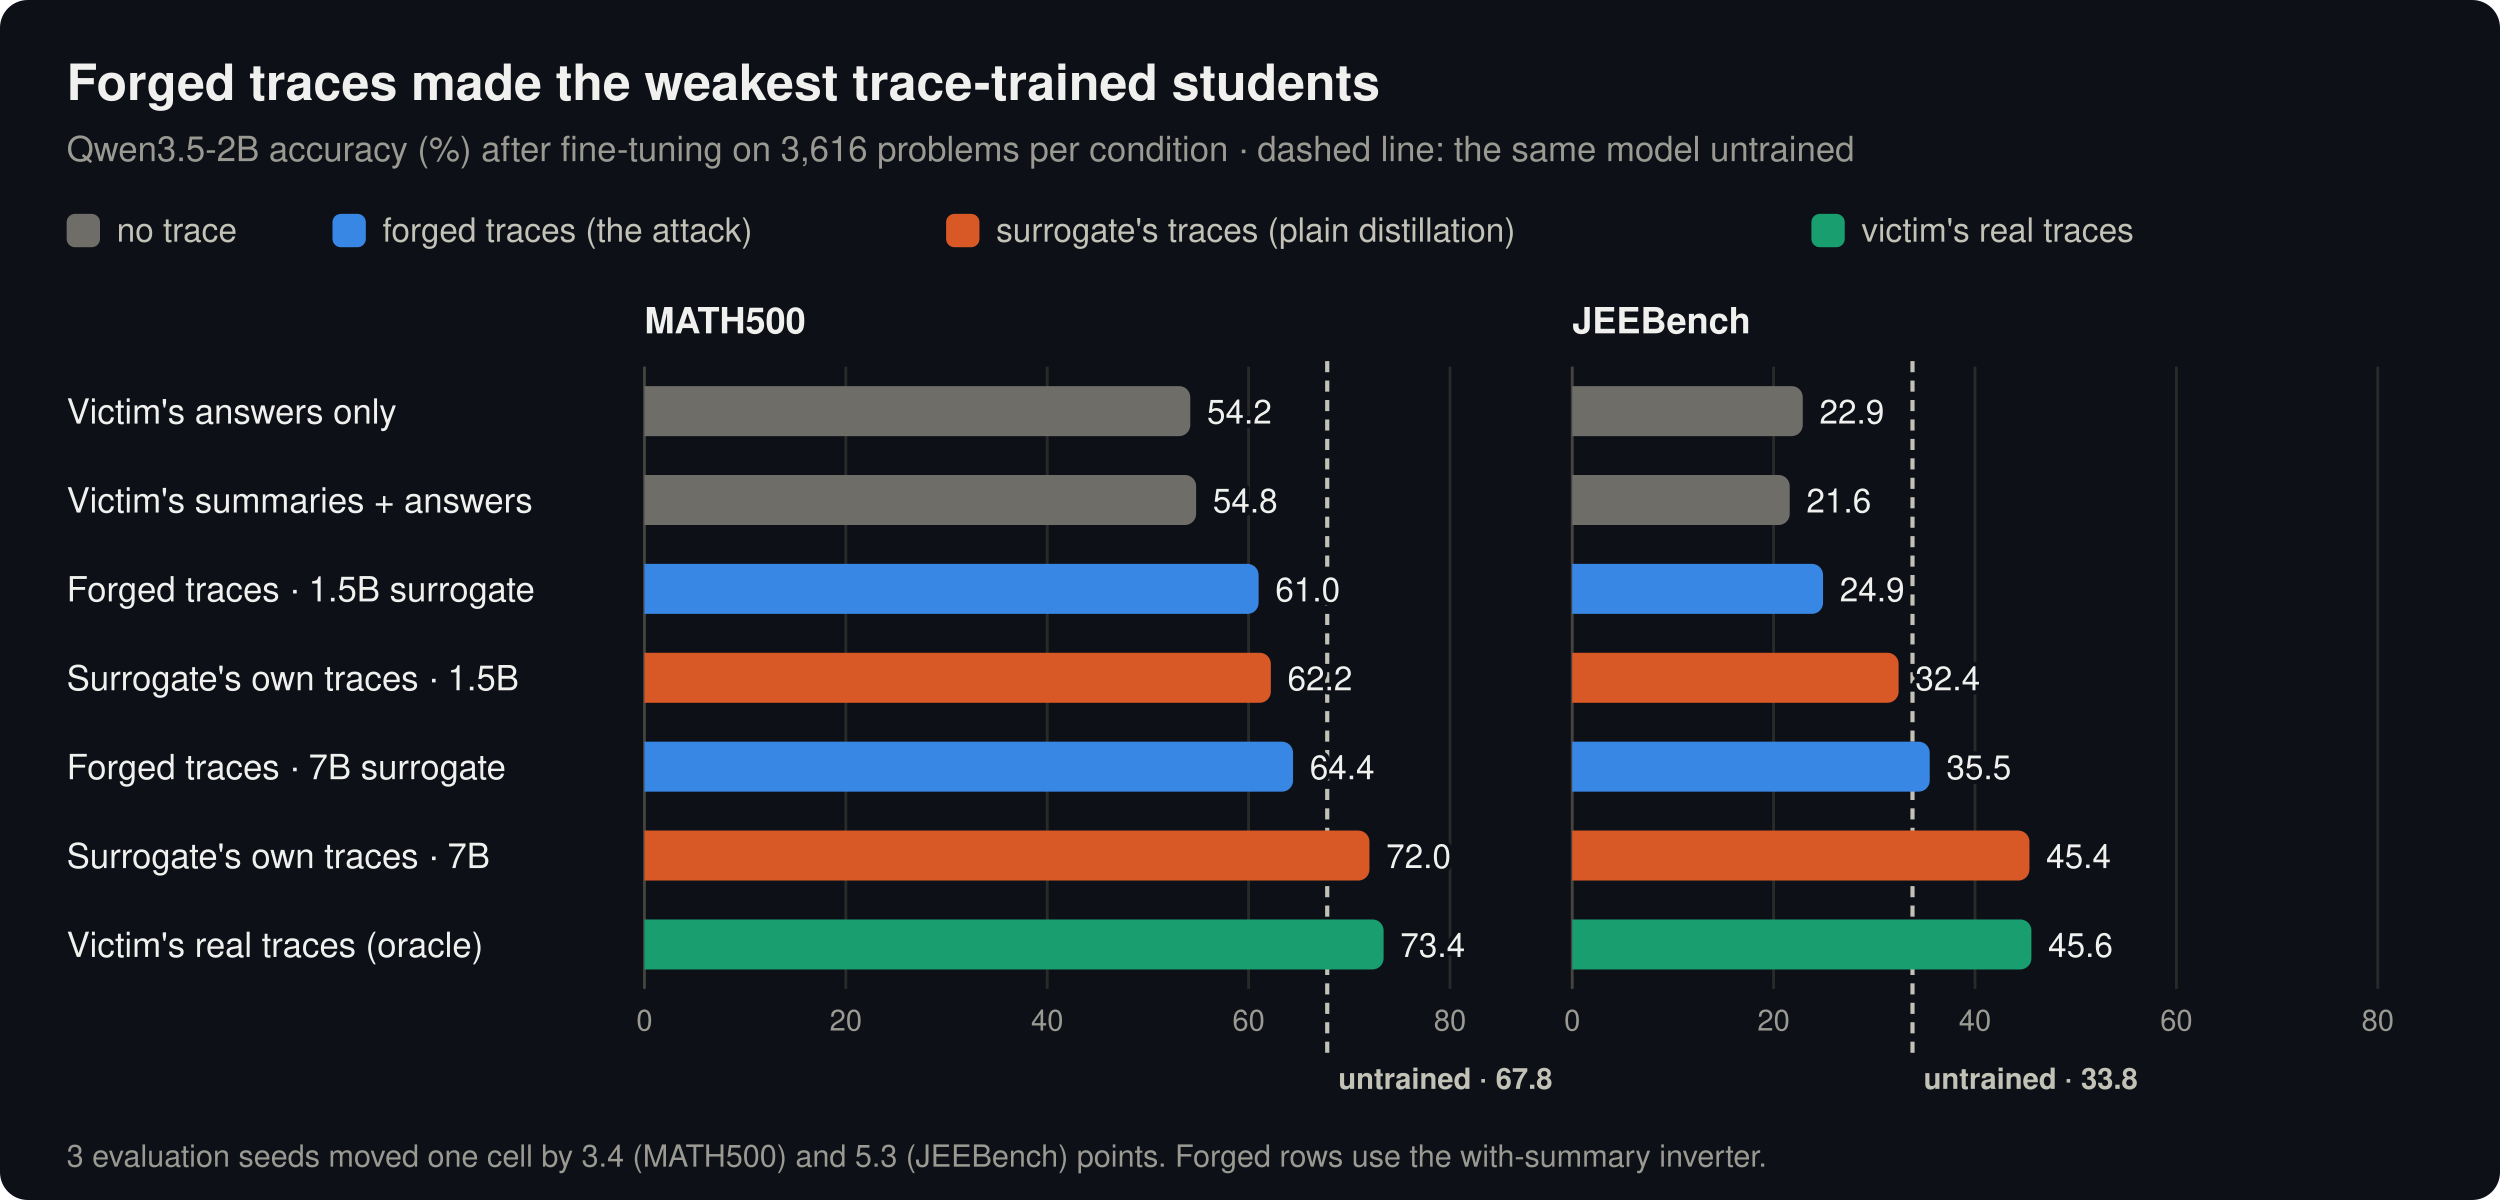
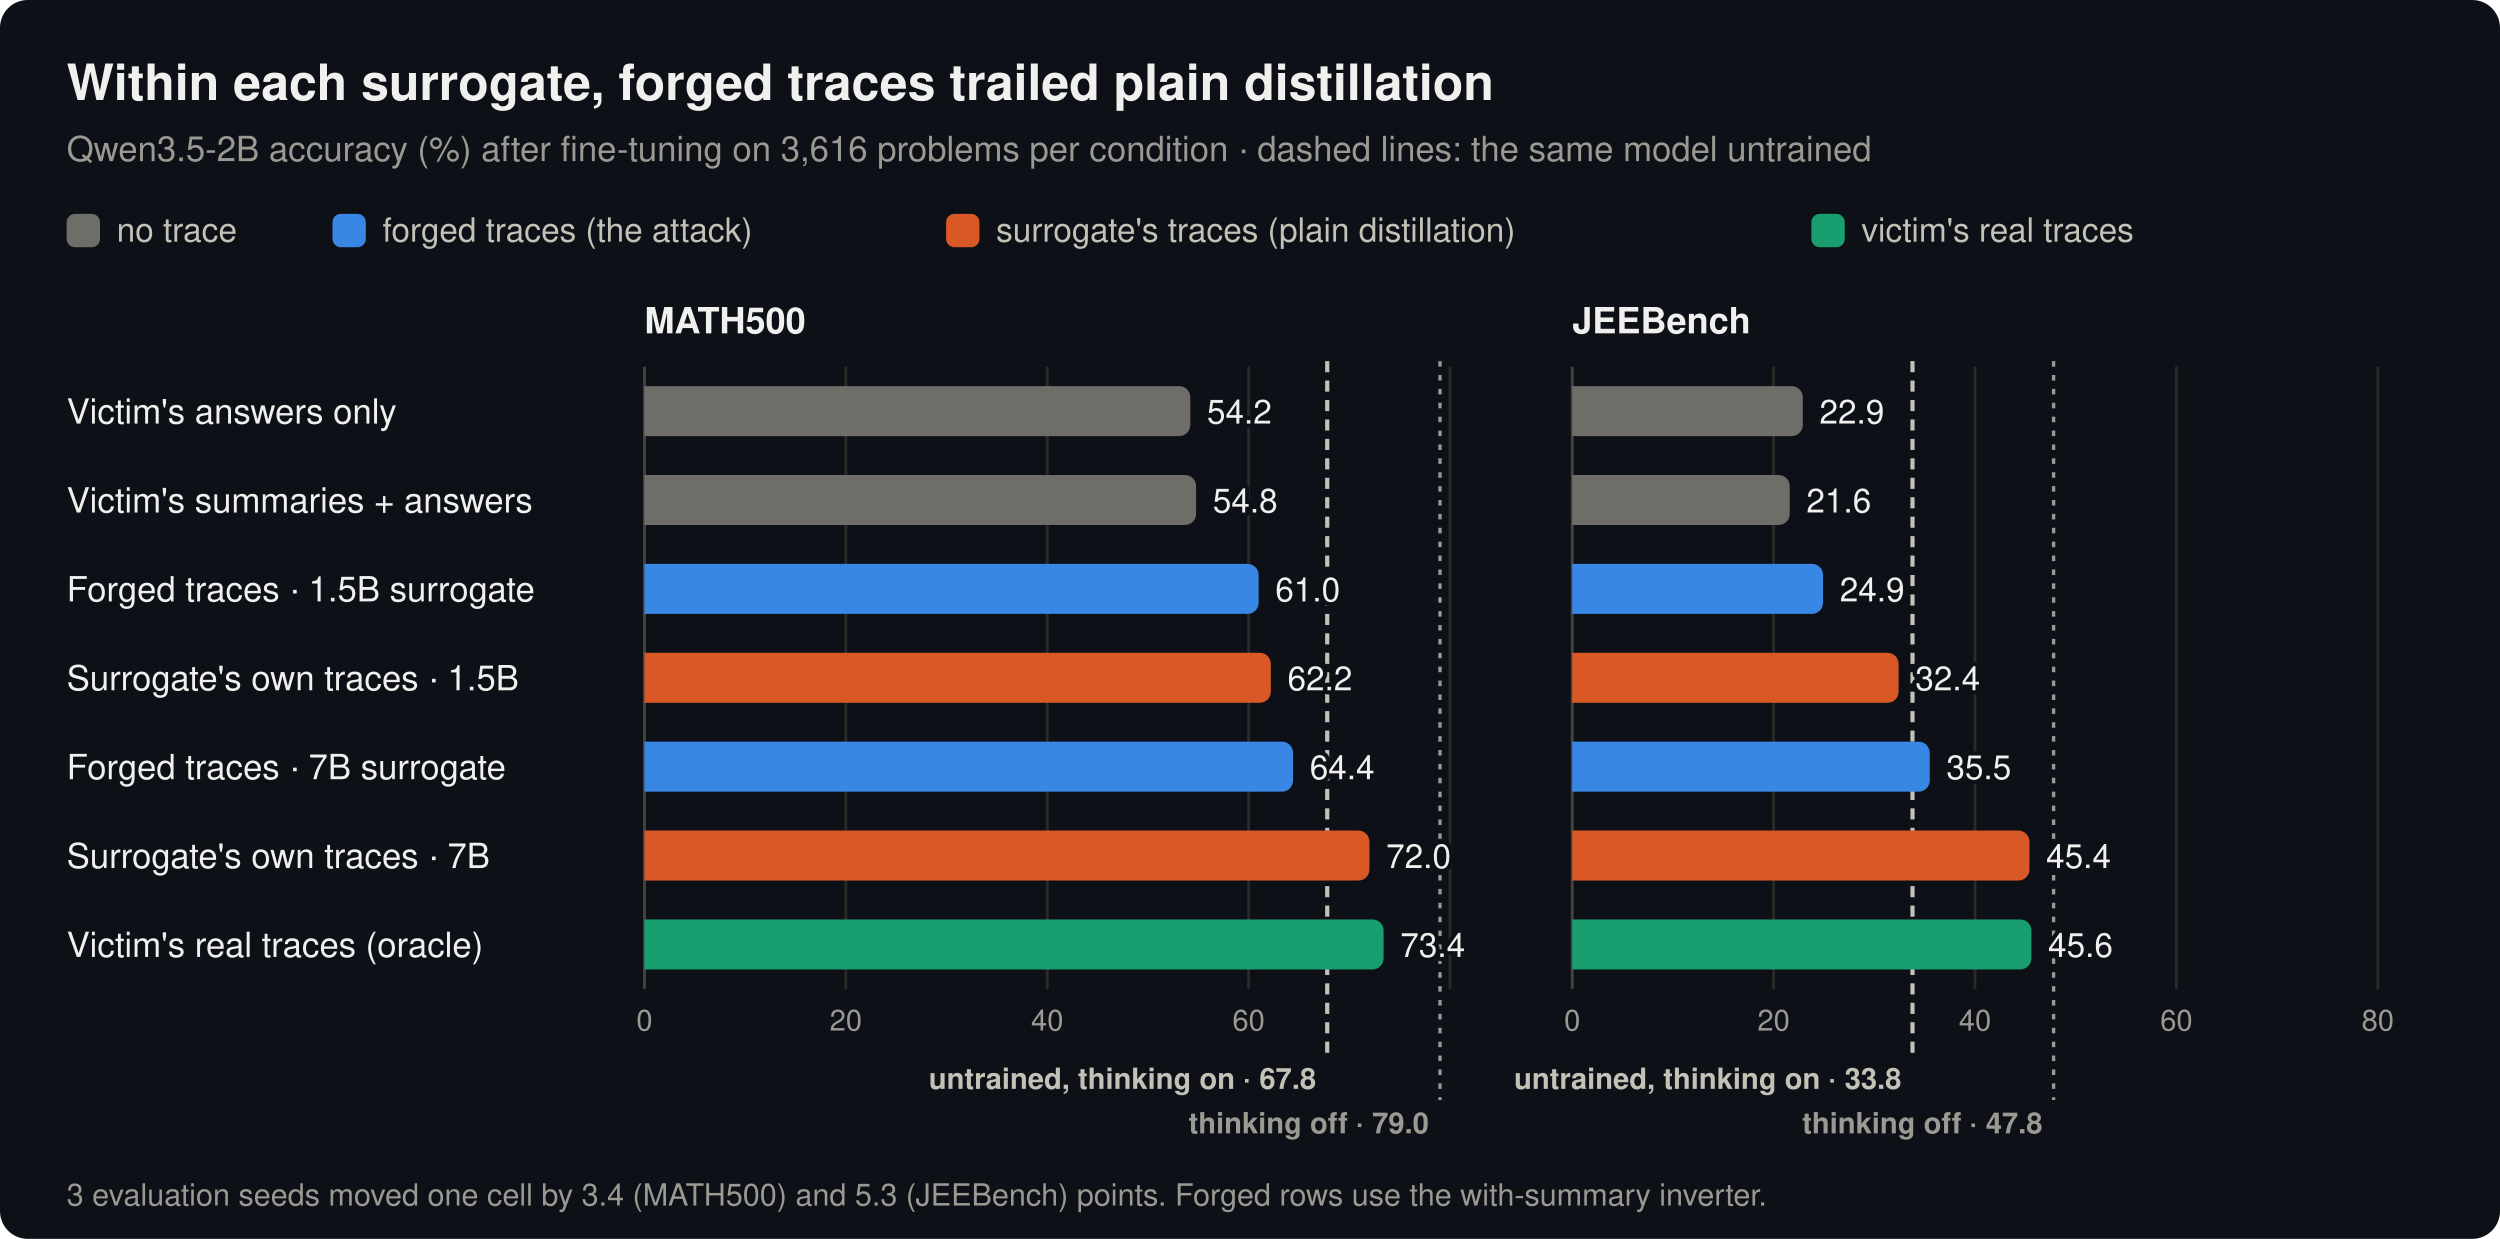
- <svg xmlns="http://www.w3.org/2000/svg" width="900" height="432" viewBox="0 0 900 432" role="img" aria-label="Student accuracy by training condition">
-   <rect x="0.0" y="0.0" width="900.0" height="432.0" rx="10" fill="#0d1117" />
-   <text x="24.0" y="36.0" font-family="system-ui, -apple-system, &quot;Segoe UI&quot;, Helvetica, Arial, sans-serif" font-size="18" fill="#f0f0ee" text-anchor="start" font-weight="700" style="">Forged traces made the weakest trace-trained students</text>
-   <text x="24.0" y="58.0" font-family="system-ui, -apple-system, &quot;Segoe UI&quot;, Helvetica, Arial, sans-serif" font-size="12.5" fill="#9a9992" text-anchor="start" font-weight="normal" style="">Qwen3.5-2B accuracy (%) after fine-tuning on 3,616 problems per condition · dashed line: the same model untrained</text>
+ <svg xmlns="http://www.w3.org/2000/svg" width="900" height="446" viewBox="0 0 900 446" role="img" aria-label="Student accuracy by training condition">
+   <rect x="0.0" y="0.0" width="900.0" height="446.0" rx="10" fill="#0d1117" />
+   <text x="24.0" y="36.0" font-family="system-ui, -apple-system, &quot;Segoe UI&quot;, Helvetica, Arial, sans-serif" font-size="18" fill="#f0f0ee" text-anchor="start" font-weight="700" style="">Within each surrogate, forged traces trailed plain distillation</text>
+   <text x="24.0" y="58.0" font-family="system-ui, -apple-system, &quot;Segoe UI&quot;, Helvetica, Arial, sans-serif" font-size="12.5" fill="#9a9992" text-anchor="start" font-weight="normal" style="">Qwen3.5-2B accuracy (%) after fine-tuning on 3,616 problems per condition · dashed lines: the same model untrained</text>
  <rect x="24.0" y="77.0" width="12.0" height="12.0" rx="3" fill="#6e6d68" />
  <text x="42.0" y="87.0" font-family="system-ui, -apple-system, &quot;Segoe UI&quot;, Helvetica, Arial, sans-serif" font-size="12" fill="#c3c2b7" text-anchor="start" font-weight="normal" style="">no trace</text>
  <rect x="119.7" y="77.0" width="12.0" height="12.0" rx="3" fill="#3987e5" />
  <text x="137.7" y="87.0" font-family="system-ui, -apple-system, &quot;Segoe UI&quot;, Helvetica, Arial, sans-serif" font-size="12" fill="#c3c2b7" text-anchor="start" font-weight="normal" style="">forged traces (the attack)</text>
  <rect x="340.6" y="77.0" width="12.0" height="12.0" rx="3" fill="#d95926" />
  <text x="358.6" y="87.0" font-family="system-ui, -apple-system, &quot;Segoe UI&quot;, Helvetica, Arial, sans-serif" font-size="12" fill="#c3c2b7" text-anchor="start" font-weight="normal" style="">surrogate's traces (plain distillation)</text>
  <rect x="652.1" y="77.0" width="12.0" height="12.0" rx="3" fill="#199e70" />
  <text x="670.1" y="87.0" font-family="system-ui, -apple-system, &quot;Segoe UI&quot;, Helvetica, Arial, sans-serif" font-size="12" fill="#c3c2b7" text-anchor="start" font-weight="normal" style="">victim's real traces</text>
  <text x="232.0" y="120.0" font-family="system-ui, -apple-system, &quot;Segoe UI&quot;, Helvetica, Arial, sans-serif" font-size="13" fill="#f0f0ee" text-anchor="start" font-weight="700" style="">MATH500</text>
  <line x1="232.0" y1="132.0" x2="232.0" y2="356.0" stroke="#45443f" stroke-width="1.0" />
  <text x="232.0" y="371.0" font-family="system-ui, -apple-system, &quot;Segoe UI&quot;, Helvetica, Arial, sans-serif" font-size="10.5" fill="#9a9992" text-anchor="middle" font-weight="normal" style="font-variant-numeric: tabular-nums;">0</text>
  <line x1="304.5" y1="132.0" x2="304.5" y2="356.0" stroke="#2a2a28" stroke-width="1.0" />
  <text x="304.5" y="371.0" font-family="system-ui, -apple-system, &quot;Segoe UI&quot;, Helvetica, Arial, sans-serif" font-size="10.5" fill="#9a9992" text-anchor="middle" font-weight="normal" style="font-variant-numeric: tabular-nums;">20</text>
  <line x1="377.0" y1="132.0" x2="377.0" y2="356.0" stroke="#2a2a28" stroke-width="1.0" />
  <text x="377.0" y="371.0" font-family="system-ui, -apple-system, &quot;Segoe UI&quot;, Helvetica, Arial, sans-serif" font-size="10.5" fill="#9a9992" text-anchor="middle" font-weight="normal" style="font-variant-numeric: tabular-nums;">40</text>
  <line x1="449.5" y1="132.0" x2="449.5" y2="356.0" stroke="#2a2a28" stroke-width="1.0" />
  <text x="449.5" y="371.0" font-family="system-ui, -apple-system, &quot;Segoe UI&quot;, Helvetica, Arial, sans-serif" font-size="10.5" fill="#9a9992" text-anchor="middle" font-weight="normal" style="font-variant-numeric: tabular-nums;">60</text>
  <line x1="522.0" y1="132.0" x2="522.0" y2="356.0" stroke="#2a2a28" stroke-width="1.0" />
-   <text x="522.0" y="371.0" font-family="system-ui, -apple-system, &quot;Segoe UI&quot;, Helvetica, Arial, sans-serif" font-size="10.5" fill="#9a9992" text-anchor="middle" font-weight="normal" style="font-variant-numeric: tabular-nums;">80</text>
  <line x1="477.8" y1="130.0" x2="477.8" y2="380.0" stroke="#c3c2b7" stroke-width="1.5" stroke-dasharray="4 3" />
-   <text x="481.8" y="392.0" font-family="system-ui, -apple-system, &quot;Segoe UI&quot;, Helvetica, Arial, sans-serif" font-size="10.5" fill="#c3c2b7" text-anchor="start" font-weight="600" style="" paint-order="stroke" stroke="#0d1117" stroke-width="3" stroke-linejoin="round">untrained · 67.8</text>
+   <text x="473.8" y="392.0" font-family="system-ui, -apple-system, &quot;Segoe UI&quot;, Helvetica, Arial, sans-serif" font-size="10.5" fill="#c3c2b7" text-anchor="end" font-weight="600" style="" paint-order="stroke" stroke="#0d1117" stroke-width="3" stroke-linejoin="round">untrained, thinking on · 67.8</text>
+   <line x1="518.4" y1="130.0" x2="518.4" y2="396.0" stroke="#9a9992" stroke-width="1.2" stroke-dasharray="2 3" />
+   <text x="514.4" y="408.0" font-family="system-ui, -apple-system, &quot;Segoe UI&quot;, Helvetica, Arial, sans-serif" font-size="10.5" fill="#9a9992" text-anchor="end" font-weight="600" style="" paint-order="stroke" stroke="#0d1117" stroke-width="3" stroke-linejoin="round">thinking off · 79.0</text>
  <path d="M232.0,139.0 H424.5 a4,4 0 0 1 4,4 V153.0 a4,4 0 0 1 -4,4 H232.0 Z" fill="#6e6d68" />
  <path d="M232.0,171.0 H426.6 a4,4 0 0 1 4,4 V185.0 a4,4 0 0 1 -4,4 H232.0 Z" fill="#6e6d68" />
  <path d="M232.0,203.0 H449.1 a4,4 0 0 1 4,4 V217.0 a4,4 0 0 1 -4,4 H232.0 Z" fill="#3987e5" />
  <path d="M232.0,235.0 H453.5 a4,4 0 0 1 4,4 V249.0 a4,4 0 0 1 -4,4 H232.0 Z" fill="#d95926" />
  <path d="M232.0,267.0 H461.5 a4,4 0 0 1 4,4 V281.0 a4,4 0 0 1 -4,4 H232.0 Z" fill="#3987e5" />
  <path d="M232.0,299.0 H489.0 a4,4 0 0 1 4,4 V313.0 a4,4 0 0 1 -4,4 H232.0 Z" fill="#d95926" />
  <path d="M232.0,331.0 H494.1 a4,4 0 0 1 4,4 V345.0 a4,4 0 0 1 -4,4 H232.0 Z" fill="#199e70" />
  <text x="434.5" y="152.5" font-family="system-ui, -apple-system, &quot;Segoe UI&quot;, Helvetica, Arial, sans-serif" font-size="12" fill="#f0f0ee" text-anchor="start" font-weight="normal" style="font-variant-numeric: tabular-nums;" paint-order="stroke" stroke="#0d1117" stroke-width="3" stroke-linejoin="round">54.2</text>
  <text x="436.6" y="184.5" font-family="system-ui, -apple-system, &quot;Segoe UI&quot;, Helvetica, Arial, sans-serif" font-size="12" fill="#f0f0ee" text-anchor="start" font-weight="normal" style="font-variant-numeric: tabular-nums;" paint-order="stroke" stroke="#0d1117" stroke-width="3" stroke-linejoin="round">54.8</text>
  <text x="459.1" y="216.5" font-family="system-ui, -apple-system, &quot;Segoe UI&quot;, Helvetica, Arial, sans-serif" font-size="12" fill="#f0f0ee" text-anchor="start" font-weight="normal" style="font-variant-numeric: tabular-nums;" paint-order="stroke" stroke="#0d1117" stroke-width="3" stroke-linejoin="round">61.0</text>
  <text x="463.5" y="248.5" font-family="system-ui, -apple-system, &quot;Segoe UI&quot;, Helvetica, Arial, sans-serif" font-size="12" fill="#f0f0ee" text-anchor="start" font-weight="normal" style="font-variant-numeric: tabular-nums;" paint-order="stroke" stroke="#0d1117" stroke-width="3" stroke-linejoin="round">62.2</text>
  <text x="471.5" y="280.5" font-family="system-ui, -apple-system, &quot;Segoe UI&quot;, Helvetica, Arial, sans-serif" font-size="12" fill="#f0f0ee" text-anchor="start" font-weight="normal" style="font-variant-numeric: tabular-nums;" paint-order="stroke" stroke="#0d1117" stroke-width="3" stroke-linejoin="round">64.4</text>
  <text x="499.0" y="312.5" font-family="system-ui, -apple-system, &quot;Segoe UI&quot;, Helvetica, Arial, sans-serif" font-size="12" fill="#f0f0ee" text-anchor="start" font-weight="normal" style="font-variant-numeric: tabular-nums;" paint-order="stroke" stroke="#0d1117" stroke-width="3" stroke-linejoin="round">72.0</text>
  <text x="504.1" y="344.5" font-family="system-ui, -apple-system, &quot;Segoe UI&quot;, Helvetica, Arial, sans-serif" font-size="12" fill="#f0f0ee" text-anchor="start" font-weight="normal" style="font-variant-numeric: tabular-nums;" paint-order="stroke" stroke="#0d1117" stroke-width="3" stroke-linejoin="round">73.4</text>
  <text x="566.0" y="120.0" font-family="system-ui, -apple-system, &quot;Segoe UI&quot;, Helvetica, Arial, sans-serif" font-size="13" fill="#f0f0ee" text-anchor="start" font-weight="700" style="">JEEBench</text>
  <line x1="566.0" y1="132.0" x2="566.0" y2="356.0" stroke="#45443f" stroke-width="1.0" />
  <text x="566.0" y="371.0" font-family="system-ui, -apple-system, &quot;Segoe UI&quot;, Helvetica, Arial, sans-serif" font-size="10.5" fill="#9a9992" text-anchor="middle" font-weight="normal" style="font-variant-numeric: tabular-nums;">0</text>
  <line x1="638.5" y1="132.0" x2="638.5" y2="356.0" stroke="#2a2a28" stroke-width="1.0" />
  <text x="638.5" y="371.0" font-family="system-ui, -apple-system, &quot;Segoe UI&quot;, Helvetica, Arial, sans-serif" font-size="10.5" fill="#9a9992" text-anchor="middle" font-weight="normal" style="font-variant-numeric: tabular-nums;">20</text>
  <line x1="711.0" y1="132.0" x2="711.0" y2="356.0" stroke="#2a2a28" stroke-width="1.0" />
  <text x="711.0" y="371.0" font-family="system-ui, -apple-system, &quot;Segoe UI&quot;, Helvetica, Arial, sans-serif" font-size="10.5" fill="#9a9992" text-anchor="middle" font-weight="normal" style="font-variant-numeric: tabular-nums;">40</text>
  <line x1="783.5" y1="132.0" x2="783.5" y2="356.0" stroke="#2a2a28" stroke-width="1.0" />
  <text x="783.5" y="371.0" font-family="system-ui, -apple-system, &quot;Segoe UI&quot;, Helvetica, Arial, sans-serif" font-size="10.5" fill="#9a9992" text-anchor="middle" font-weight="normal" style="font-variant-numeric: tabular-nums;">60</text>
  <line x1="856.0" y1="132.0" x2="856.0" y2="356.0" stroke="#2a2a28" stroke-width="1.0" />
  <text x="856.0" y="371.0" font-family="system-ui, -apple-system, &quot;Segoe UI&quot;, Helvetica, Arial, sans-serif" font-size="10.5" fill="#9a9992" text-anchor="middle" font-weight="normal" style="font-variant-numeric: tabular-nums;">80</text>
  <line x1="688.5" y1="130.0" x2="688.5" y2="380.0" stroke="#c3c2b7" stroke-width="1.5" stroke-dasharray="4 3" />
-   <text x="692.5" y="392.0" font-family="system-ui, -apple-system, &quot;Segoe UI&quot;, Helvetica, Arial, sans-serif" font-size="10.5" fill="#c3c2b7" text-anchor="start" font-weight="600" style="" paint-order="stroke" stroke="#0d1117" stroke-width="3" stroke-linejoin="round">untrained · 33.8</text>
+   <text x="684.5" y="392.0" font-family="system-ui, -apple-system, &quot;Segoe UI&quot;, Helvetica, Arial, sans-serif" font-size="10.5" fill="#c3c2b7" text-anchor="end" font-weight="600" style="" paint-order="stroke" stroke="#0d1117" stroke-width="3" stroke-linejoin="round">untrained, thinking on · 33.8</text>
+   <line x1="739.3" y1="130.0" x2="739.3" y2="396.0" stroke="#9a9992" stroke-width="1.2" stroke-dasharray="2 3" />
+   <text x="735.3" y="408.0" font-family="system-ui, -apple-system, &quot;Segoe UI&quot;, Helvetica, Arial, sans-serif" font-size="10.5" fill="#9a9992" text-anchor="end" font-weight="600" style="" paint-order="stroke" stroke="#0d1117" stroke-width="3" stroke-linejoin="round">thinking off · 47.8</text>
  <path d="M566.0,139.0 H645.0 a4,4 0 0 1 4,4 V153.0 a4,4 0 0 1 -4,4 H566.0 Z" fill="#6e6d68" />
  <path d="M566.0,171.0 H640.3 a4,4 0 0 1 4,4 V185.0 a4,4 0 0 1 -4,4 H566.0 Z" fill="#6e6d68" />
  <path d="M566.0,203.0 H652.3 a4,4 0 0 1 4,4 V217.0 a4,4 0 0 1 -4,4 H566.0 Z" fill="#3987e5" />
  <path d="M566.0,235.0 H679.5 a4,4 0 0 1 4,4 V249.0 a4,4 0 0 1 -4,4 H566.0 Z" fill="#d95926" />
  <path d="M566.0,267.0 H690.7 a4,4 0 0 1 4,4 V281.0 a4,4 0 0 1 -4,4 H566.0 Z" fill="#3987e5" />
  <path d="M566.0,299.0 H726.6 a4,4 0 0 1 4,4 V313.0 a4,4 0 0 1 -4,4 H566.0 Z" fill="#d95926" />
  <path d="M566.0,331.0 H727.3 a4,4 0 0 1 4,4 V345.0 a4,4 0 0 1 -4,4 H566.0 Z" fill="#199e70" />
  <text x="655.0" y="152.5" font-family="system-ui, -apple-system, &quot;Segoe UI&quot;, Helvetica, Arial, sans-serif" font-size="12" fill="#f0f0ee" text-anchor="start" font-weight="normal" style="font-variant-numeric: tabular-nums;" paint-order="stroke" stroke="#0d1117" stroke-width="3" stroke-linejoin="round">22.9</text>
  <text x="650.3" y="184.5" font-family="system-ui, -apple-system, &quot;Segoe UI&quot;, Helvetica, Arial, sans-serif" font-size="12" fill="#f0f0ee" text-anchor="start" font-weight="normal" style="font-variant-numeric: tabular-nums;" paint-order="stroke" stroke="#0d1117" stroke-width="3" stroke-linejoin="round">21.6</text>
  <text x="662.3" y="216.5" font-family="system-ui, -apple-system, &quot;Segoe UI&quot;, Helvetica, Arial, sans-serif" font-size="12" fill="#f0f0ee" text-anchor="start" font-weight="normal" style="font-variant-numeric: tabular-nums;" paint-order="stroke" stroke="#0d1117" stroke-width="3" stroke-linejoin="round">24.9</text>
  <text x="689.5" y="248.5" font-family="system-ui, -apple-system, &quot;Segoe UI&quot;, Helvetica, Arial, sans-serif" font-size="12" fill="#f0f0ee" text-anchor="start" font-weight="normal" style="font-variant-numeric: tabular-nums;" paint-order="stroke" stroke="#0d1117" stroke-width="3" stroke-linejoin="round">32.4</text>
  <text x="700.7" y="280.5" font-family="system-ui, -apple-system, &quot;Segoe UI&quot;, Helvetica, Arial, sans-serif" font-size="12" fill="#f0f0ee" text-anchor="start" font-weight="normal" style="font-variant-numeric: tabular-nums;" paint-order="stroke" stroke="#0d1117" stroke-width="3" stroke-linejoin="round">35.5</text>
  <text x="736.6" y="312.5" font-family="system-ui, -apple-system, &quot;Segoe UI&quot;, Helvetica, Arial, sans-serif" font-size="12" fill="#f0f0ee" text-anchor="start" font-weight="normal" style="font-variant-numeric: tabular-nums;" paint-order="stroke" stroke="#0d1117" stroke-width="3" stroke-linejoin="round">45.4</text>
  <text x="737.3" y="344.5" font-family="system-ui, -apple-system, &quot;Segoe UI&quot;, Helvetica, Arial, sans-serif" font-size="12" fill="#f0f0ee" text-anchor="start" font-weight="normal" style="font-variant-numeric: tabular-nums;" paint-order="stroke" stroke="#0d1117" stroke-width="3" stroke-linejoin="round">45.6</text>
  <text x="24.0" y="152.5" font-family="system-ui, -apple-system, &quot;Segoe UI&quot;, Helvetica, Arial, sans-serif" font-size="12.5" fill="#f0f0ee" text-anchor="start" font-weight="normal" style="">Victim's answers only</text>
  <text x="24.0" y="184.5" font-family="system-ui, -apple-system, &quot;Segoe UI&quot;, Helvetica, Arial, sans-serif" font-size="12.5" fill="#f0f0ee" text-anchor="start" font-weight="normal" style="">Victim's summaries + answers</text>
  <text x="24.0" y="216.5" font-family="system-ui, -apple-system, &quot;Segoe UI&quot;, Helvetica, Arial, sans-serif" font-size="12.5" fill="#f0f0ee" text-anchor="start" font-weight="normal" style="">Forged traces · 1.5B surrogate</text>
  <text x="24.0" y="248.5" font-family="system-ui, -apple-system, &quot;Segoe UI&quot;, Helvetica, Arial, sans-serif" font-size="12.5" fill="#f0f0ee" text-anchor="start" font-weight="normal" style="">Surrogate's own traces · 1.5B</text>
  <text x="24.0" y="280.5" font-family="system-ui, -apple-system, &quot;Segoe UI&quot;, Helvetica, Arial, sans-serif" font-size="12.5" fill="#f0f0ee" text-anchor="start" font-weight="normal" style="">Forged traces · 7B surrogate</text>
  <text x="24.0" y="312.5" font-family="system-ui, -apple-system, &quot;Segoe UI&quot;, Helvetica, Arial, sans-serif" font-size="12.5" fill="#f0f0ee" text-anchor="start" font-weight="normal" style="">Surrogate's own traces · 7B</text>
  <text x="24.0" y="344.5" font-family="system-ui, -apple-system, &quot;Segoe UI&quot;, Helvetica, Arial, sans-serif" font-size="12.5" fill="#f0f0ee" text-anchor="start" font-weight="normal" style="">Victim's real traces (oracle)</text>
-   <text x="24.0" y="420.0" font-family="system-ui, -apple-system, &quot;Segoe UI&quot;, Helvetica, Arial, sans-serif" font-size="11" fill="#9a9992" text-anchor="start" font-weight="normal" style="">3 evaluation seeds moved one cell by 3.4 (MATH500) and 5.3 (JEEBench) points. Forged rows use the with-summary inverter.</text>
+   <text x="24.0" y="434.0" font-family="system-ui, -apple-system, &quot;Segoe UI&quot;, Helvetica, Arial, sans-serif" font-size="11" fill="#9a9992" text-anchor="start" font-weight="normal" style="">3 evaluation seeds moved one cell by 3.4 (MATH500) and 5.3 (JEEBench) points. Forged rows use the with-summary inverter.</text>
</svg>
